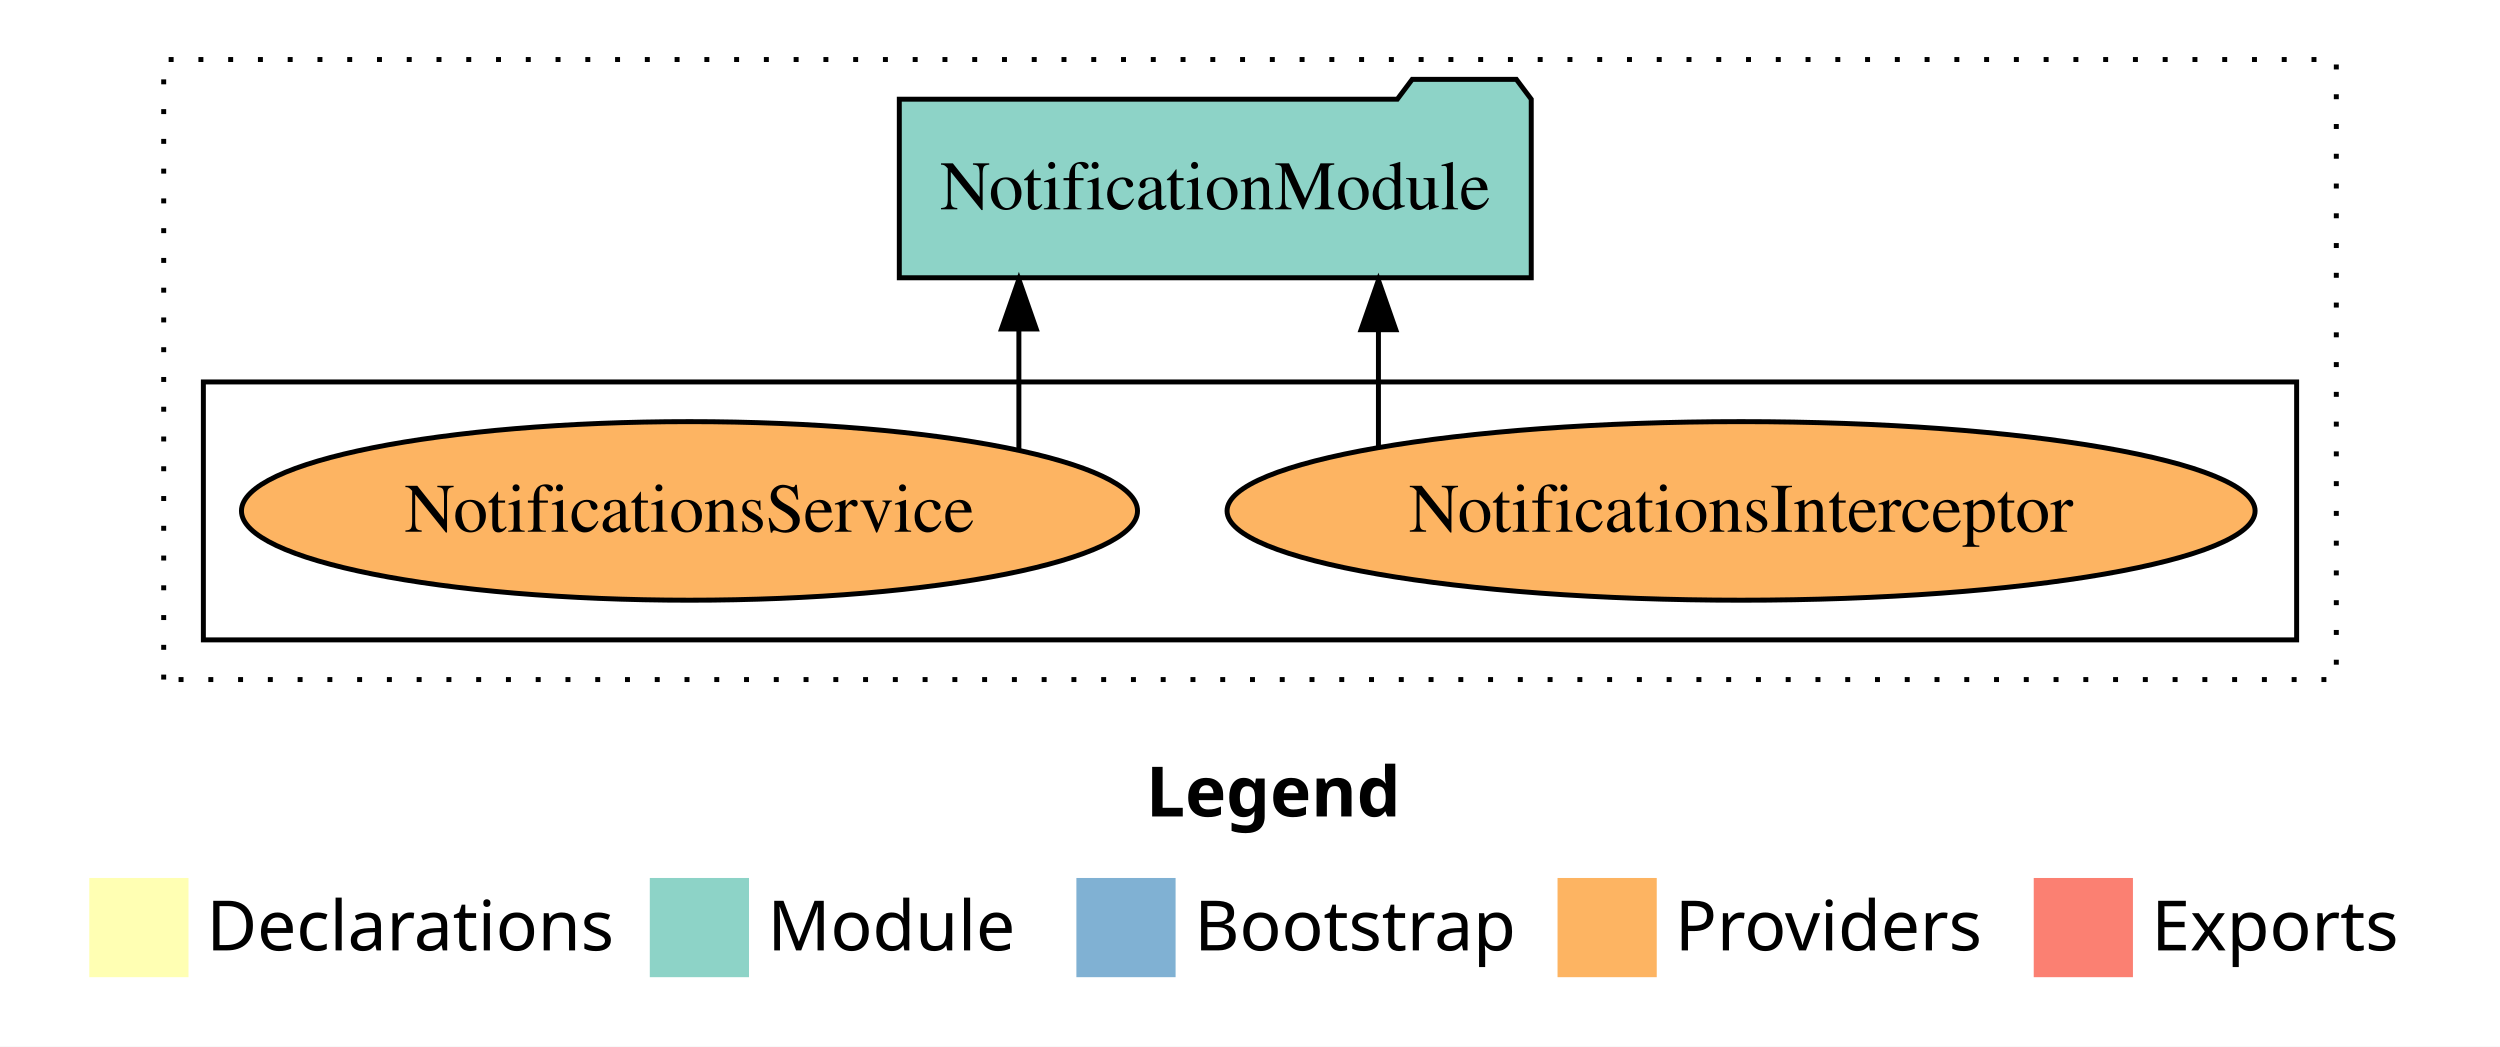
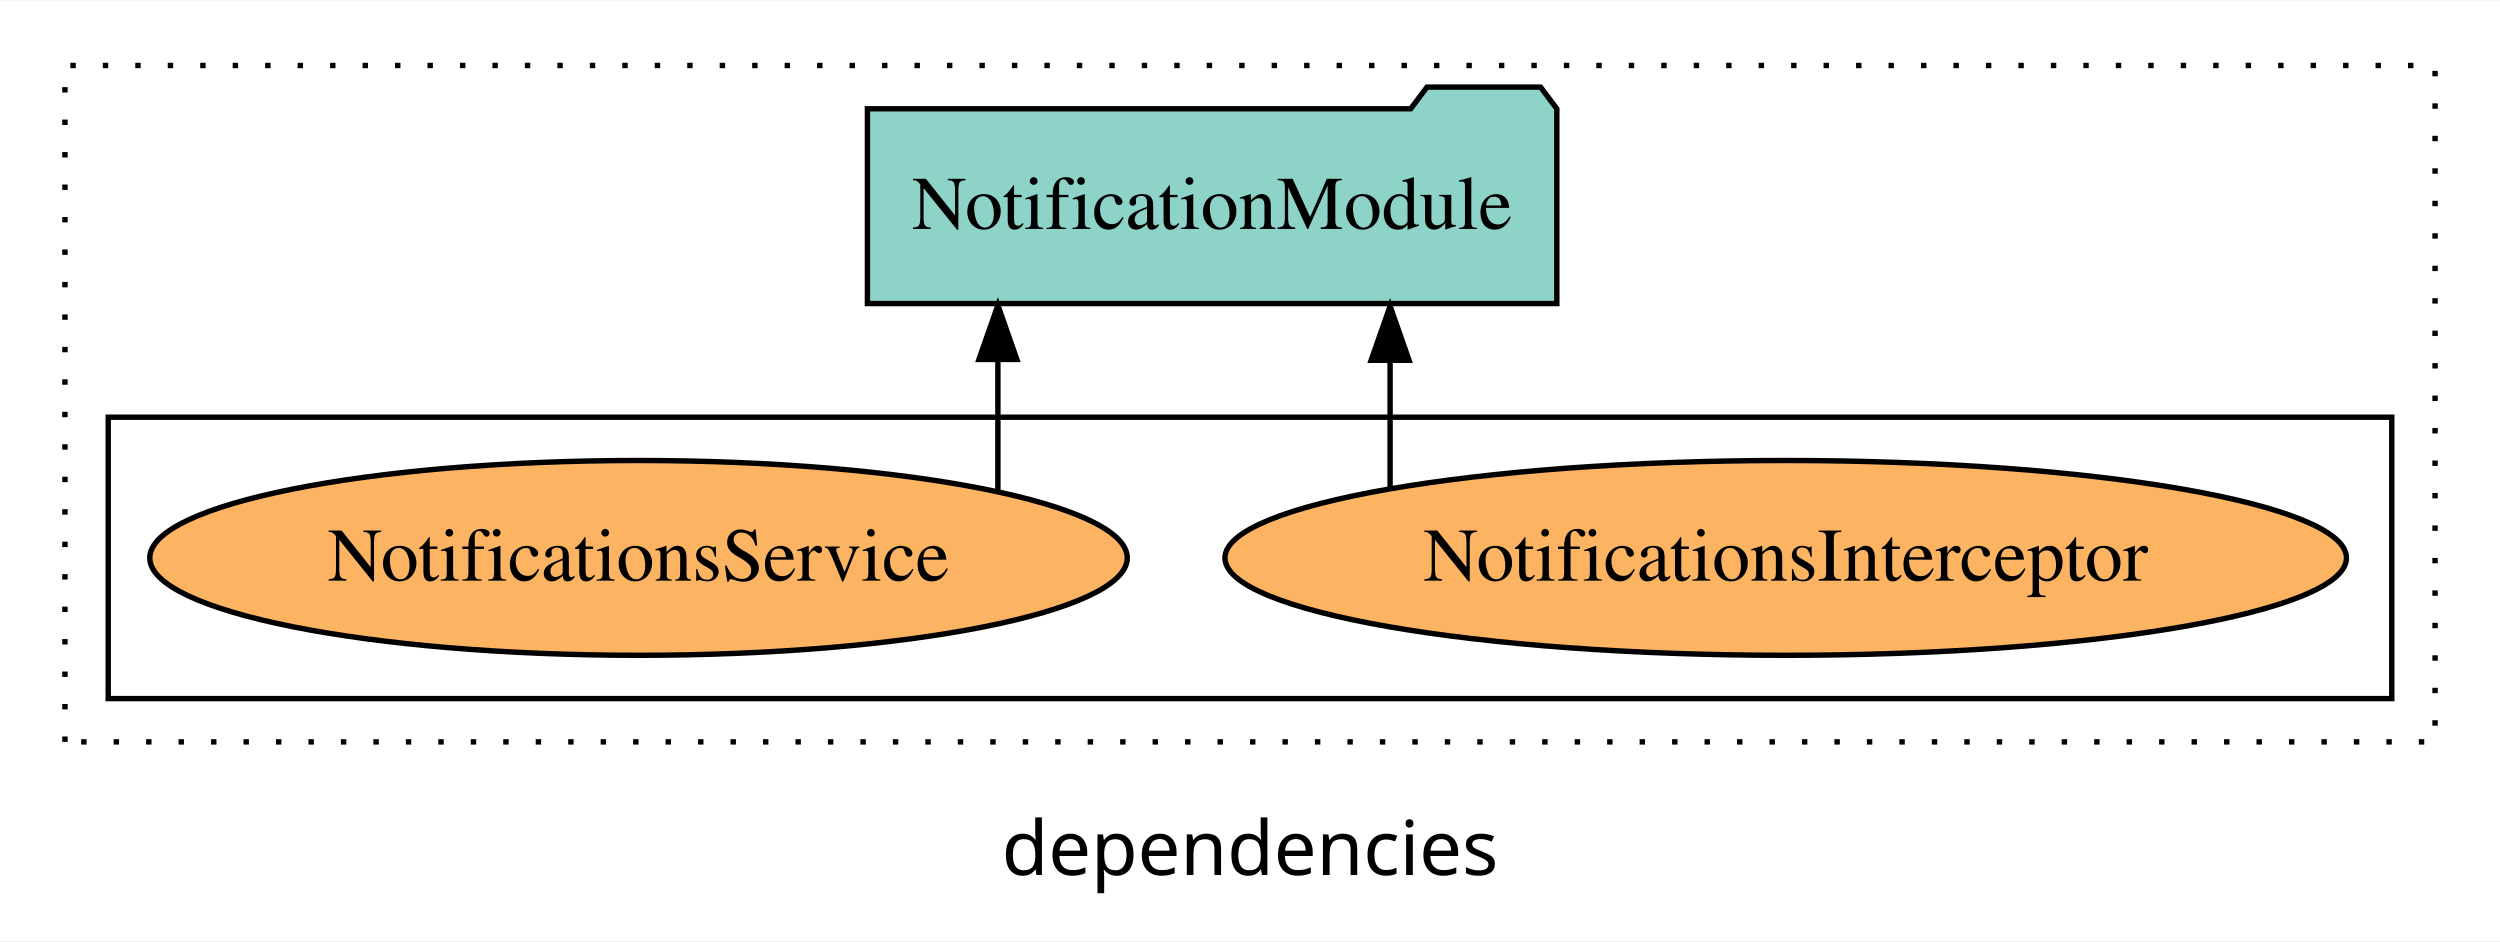
- <svg xmlns="http://www.w3.org/2000/svg" width="504pt" height="211pt" viewBox="0.00 0.00 504.00 211.00">
-   <g id="graph0" class="graph" transform="scale(1 1) rotate(0) translate(4 207)">
-     <polygon fill="#ffffff" stroke="transparent" points="-4,4 -4,-207 500,-207 500,4 -4,4" />
-     <text text-anchor="start" x="227.009" y="-42.4" font-family="sans-serif" font-weight="bold" font-size="14.00" fill="#000000">Legend</text>
-     <polygon fill="#ffffb3" stroke="transparent" points="14,-10 14,-30 34,-30 34,-10 14,-10" />
-     <text text-anchor="start" x="37.629" y="-15.4" font-family="sans-serif" font-size="14.00" fill="#000000">  Declarations</text>
-     <polygon fill="#8dd3c7" stroke="transparent" points="127,-10 127,-30 147,-30 147,-10 127,-10" />
-     <text text-anchor="start" x="150.725" y="-15.4" font-family="sans-serif" font-size="14.00" fill="#000000">  Module</text>
-     <polygon fill="#80b1d3" stroke="transparent" points="213,-10 213,-30 233,-30 233,-10 213,-10" />
-     <text text-anchor="start" x="236.781" y="-15.4" font-family="sans-serif" font-size="14.00" fill="#000000">  Bootstrap</text>
-     <polygon fill="#fdb462" stroke="transparent" points="310,-10 310,-30 330,-30 330,-10 310,-10" />
-     <text text-anchor="start" x="333.673" y="-15.4" font-family="sans-serif" font-size="14.00" fill="#000000">  Providers</text>
-     <polygon fill="#fb8072" stroke="transparent" points="406,-10 406,-30 426,-30 426,-10 406,-10" />
-     <text text-anchor="start" x="429.726" y="-15.4" font-family="sans-serif" font-size="14.00" fill="#000000">  Exports</text>
+ <svg xmlns="http://www.w3.org/2000/svg" width="462pt" height="174pt" viewBox="0.00 0.00 462.00 173.80">
+   <g id="graph0" class="graph" transform="scale(1 1) rotate(0) translate(4 169.8)">
+     <polygon fill="white" stroke="transparent" points="-4,4 -4,-169.8 458,-169.8 458,4 -4,4" />
+     <text text-anchor="middle" x="227" y="-8.2" font-family="sans-serif" font-size="14.00">dependencies</text>
    <g id="clust1" class="cluster">
-       <polygon fill="none" stroke="#000000" stroke-dasharray="1,5" points="29,-70 29,-195 467,-195 467,-70 29,-70" />
+       <polygon fill="none" stroke="black" stroke-dasharray="1,5" points="8,-32.8 8,-157.8 446,-157.8 446,-32.8 8,-32.8" />
    </g>
    <g id="clust6" class="cluster">
-       <polygon fill="none" stroke="#000000" points="37,-78 37,-130 459,-130 459,-78 37,-78" />
+       <polygon fill="none" stroke="black" points="16,-40.8 16,-92.8 438,-92.8 438,-40.8 16,-40.8" />
    </g>
    <g id="node1" class="node">
-       <ellipse fill="#fdb462" stroke="#000000" cx="347" cy="-104" rx="103.626" ry="18" />
-       <text text-anchor="middle" x="347" y="-99.8" font-family="Times,serif" font-size="14.00" fill="#000000">NotificationsInterceptor</text>
+       <ellipse fill="#fdb462" stroke="black" cx="326" cy="-66.8" rx="103.63" ry="18" />
+       <text text-anchor="middle" x="326" y="-62.6" font-family="Times,serif" font-size="14.00">NotificationsInterceptor</text>
    </g>
    <g id="node3" class="node">
-       <polygon fill="#8dd3c7" stroke="#000000" points="304.699,-187 301.699,-191 280.699,-191 277.699,-187 177.301,-187 177.301,-151 304.699,-151 304.699,-187" />
-       <text text-anchor="middle" x="241" y="-164.8" font-family="Times,serif" font-size="14.00" fill="#000000">NotificationModule</text>
+       <polygon fill="#8dd3c7" stroke="black" points="283.7,-149.8 280.7,-153.8 259.7,-153.8 256.7,-149.8 156.3,-149.8 156.3,-113.8 283.7,-113.8 283.7,-149.8" />
+       <text text-anchor="middle" x="220" y="-127.6" font-family="Times,serif" font-size="14.00">NotificationModule</text>
    </g>
    <g id="edge1" class="edge">
-       <path fill="none" stroke="#000000" d="M273.893,-116.842C273.893,-116.842 273.893,-140.523 273.893,-140.523" />
-       <polygon fill="#000000" stroke="#000000" points="270.394,-140.523 273.893,-150.523 277.394,-140.523 270.394,-140.523" />
+       <path fill="none" stroke="black" d="M252.89,-79.64C252.89,-79.64 252.89,-103.32 252.89,-103.32" />
+       <polygon fill="black" stroke="black" points="249.39,-103.32 252.89,-113.32 256.39,-103.32 249.39,-103.32" />
    </g>
    <g id="node2" class="node">
-       <ellipse fill="#fdb462" stroke="#000000" cx="135" cy="-104" rx="90.322" ry="18" />
-       <text text-anchor="middle" x="135" y="-99.8" font-family="Times,serif" font-size="14.00" fill="#000000">NotificationsService</text>
+       <ellipse fill="#fdb462" stroke="black" cx="114" cy="-66.8" rx="90.32" ry="18" />
+       <text text-anchor="middle" x="114" y="-62.6" font-family="Times,serif" font-size="14.00">NotificationsService</text>
    </g>
    <g id="edge2" class="edge">
-       <path fill="none" stroke="#000000" d="M201.406,-116.226C201.406,-116.226 201.406,-140.683 201.406,-140.683" />
-       <polygon fill="#000000" stroke="#000000" points="197.906,-140.683 201.406,-150.683 204.906,-140.683 197.906,-140.683" />
+       <path fill="none" stroke="black" d="M180.41,-79.03C180.41,-79.03 180.41,-103.48 180.41,-103.48" />
+       <polygon fill="black" stroke="black" points="176.91,-103.48 180.41,-113.48 183.91,-103.48 176.91,-103.48" />
    </g>
  </g>
</svg>
